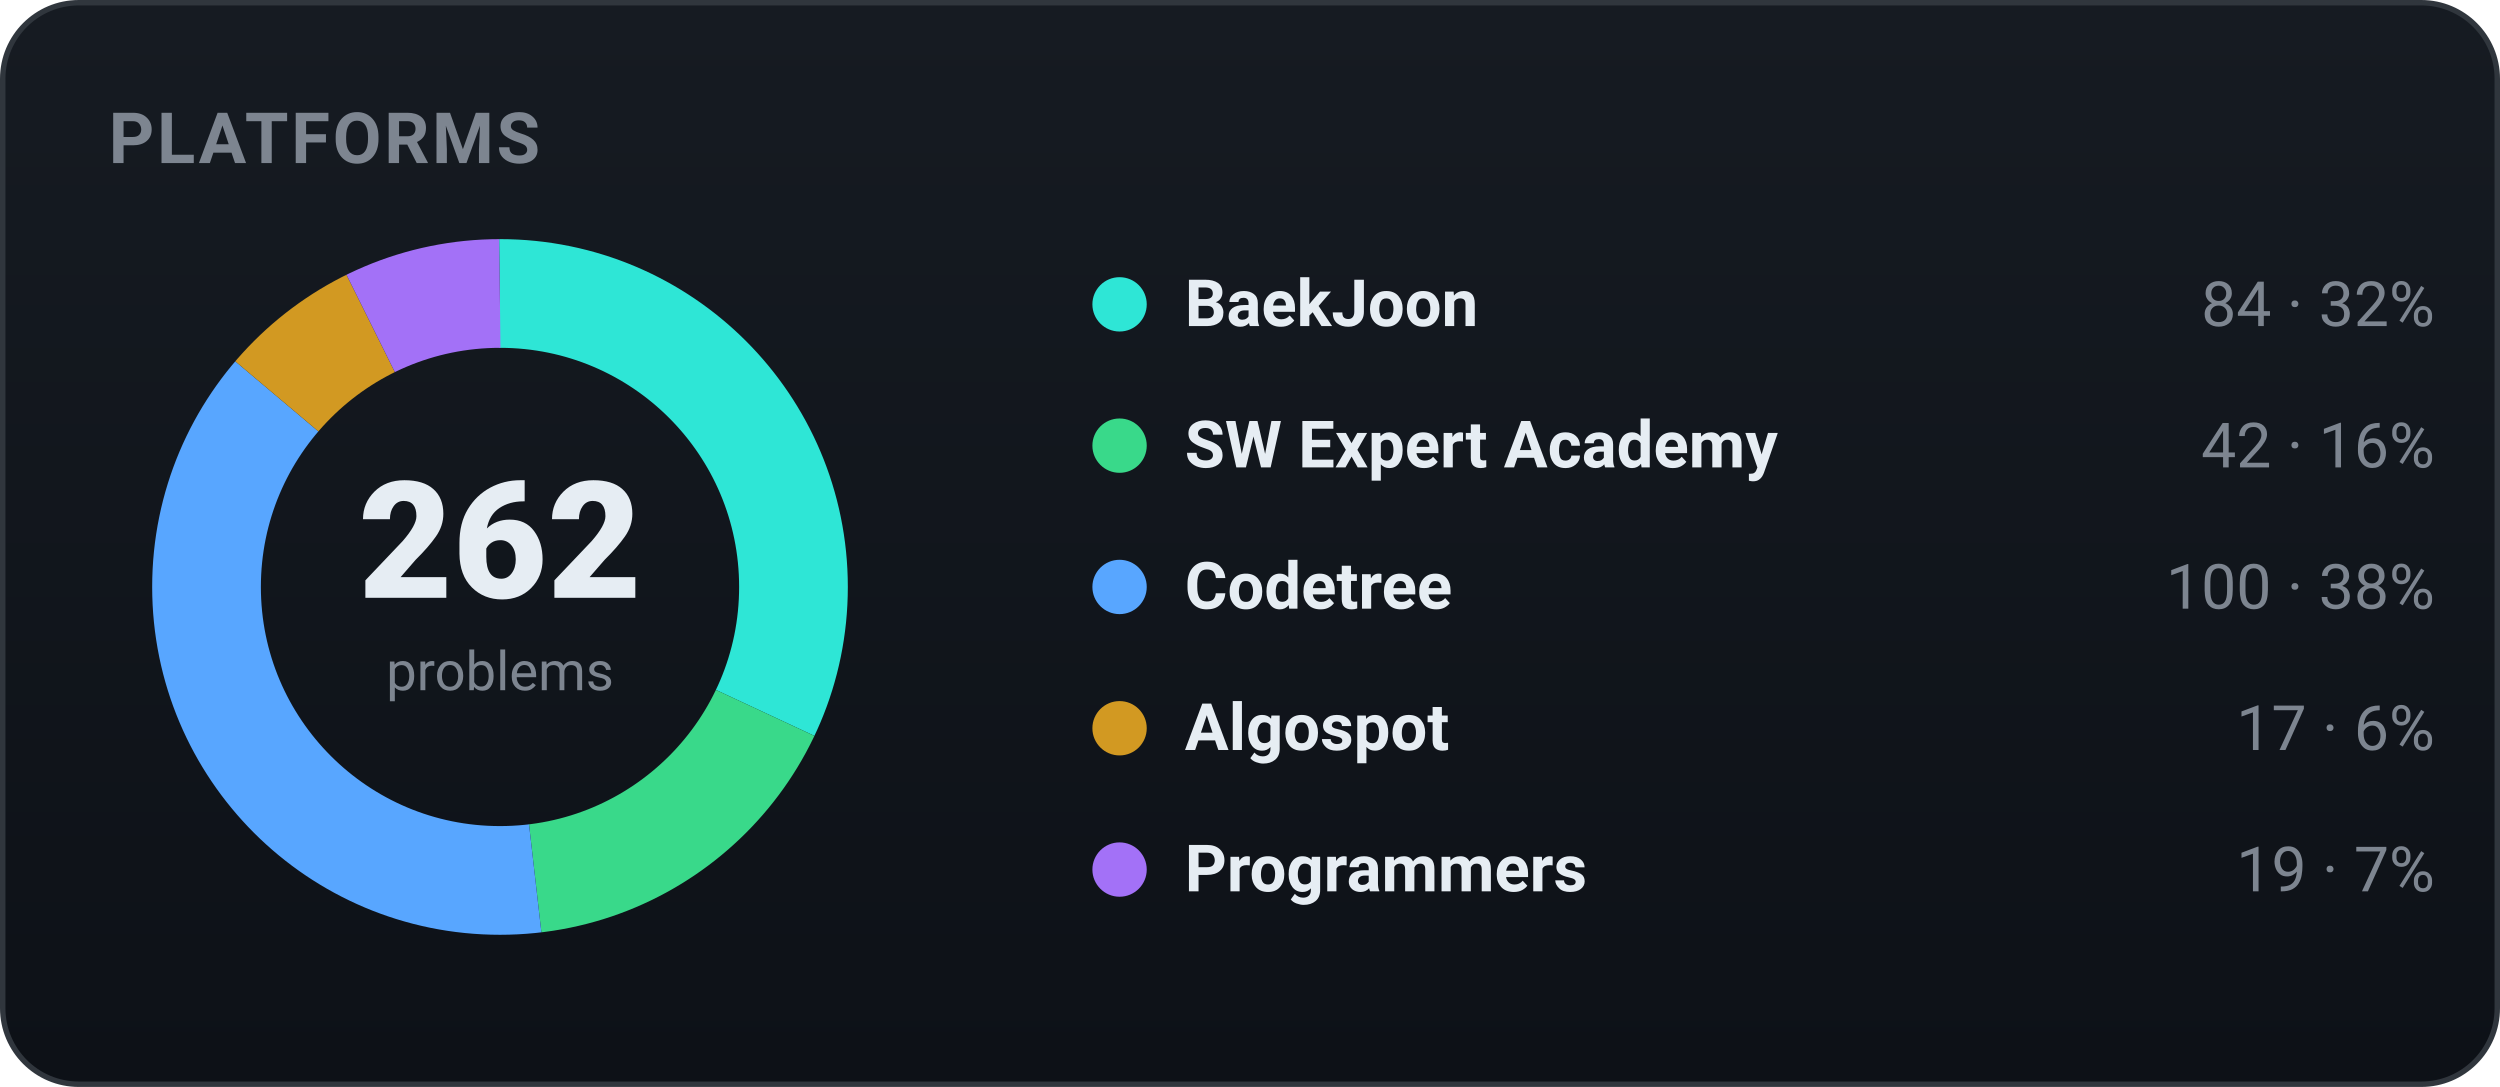
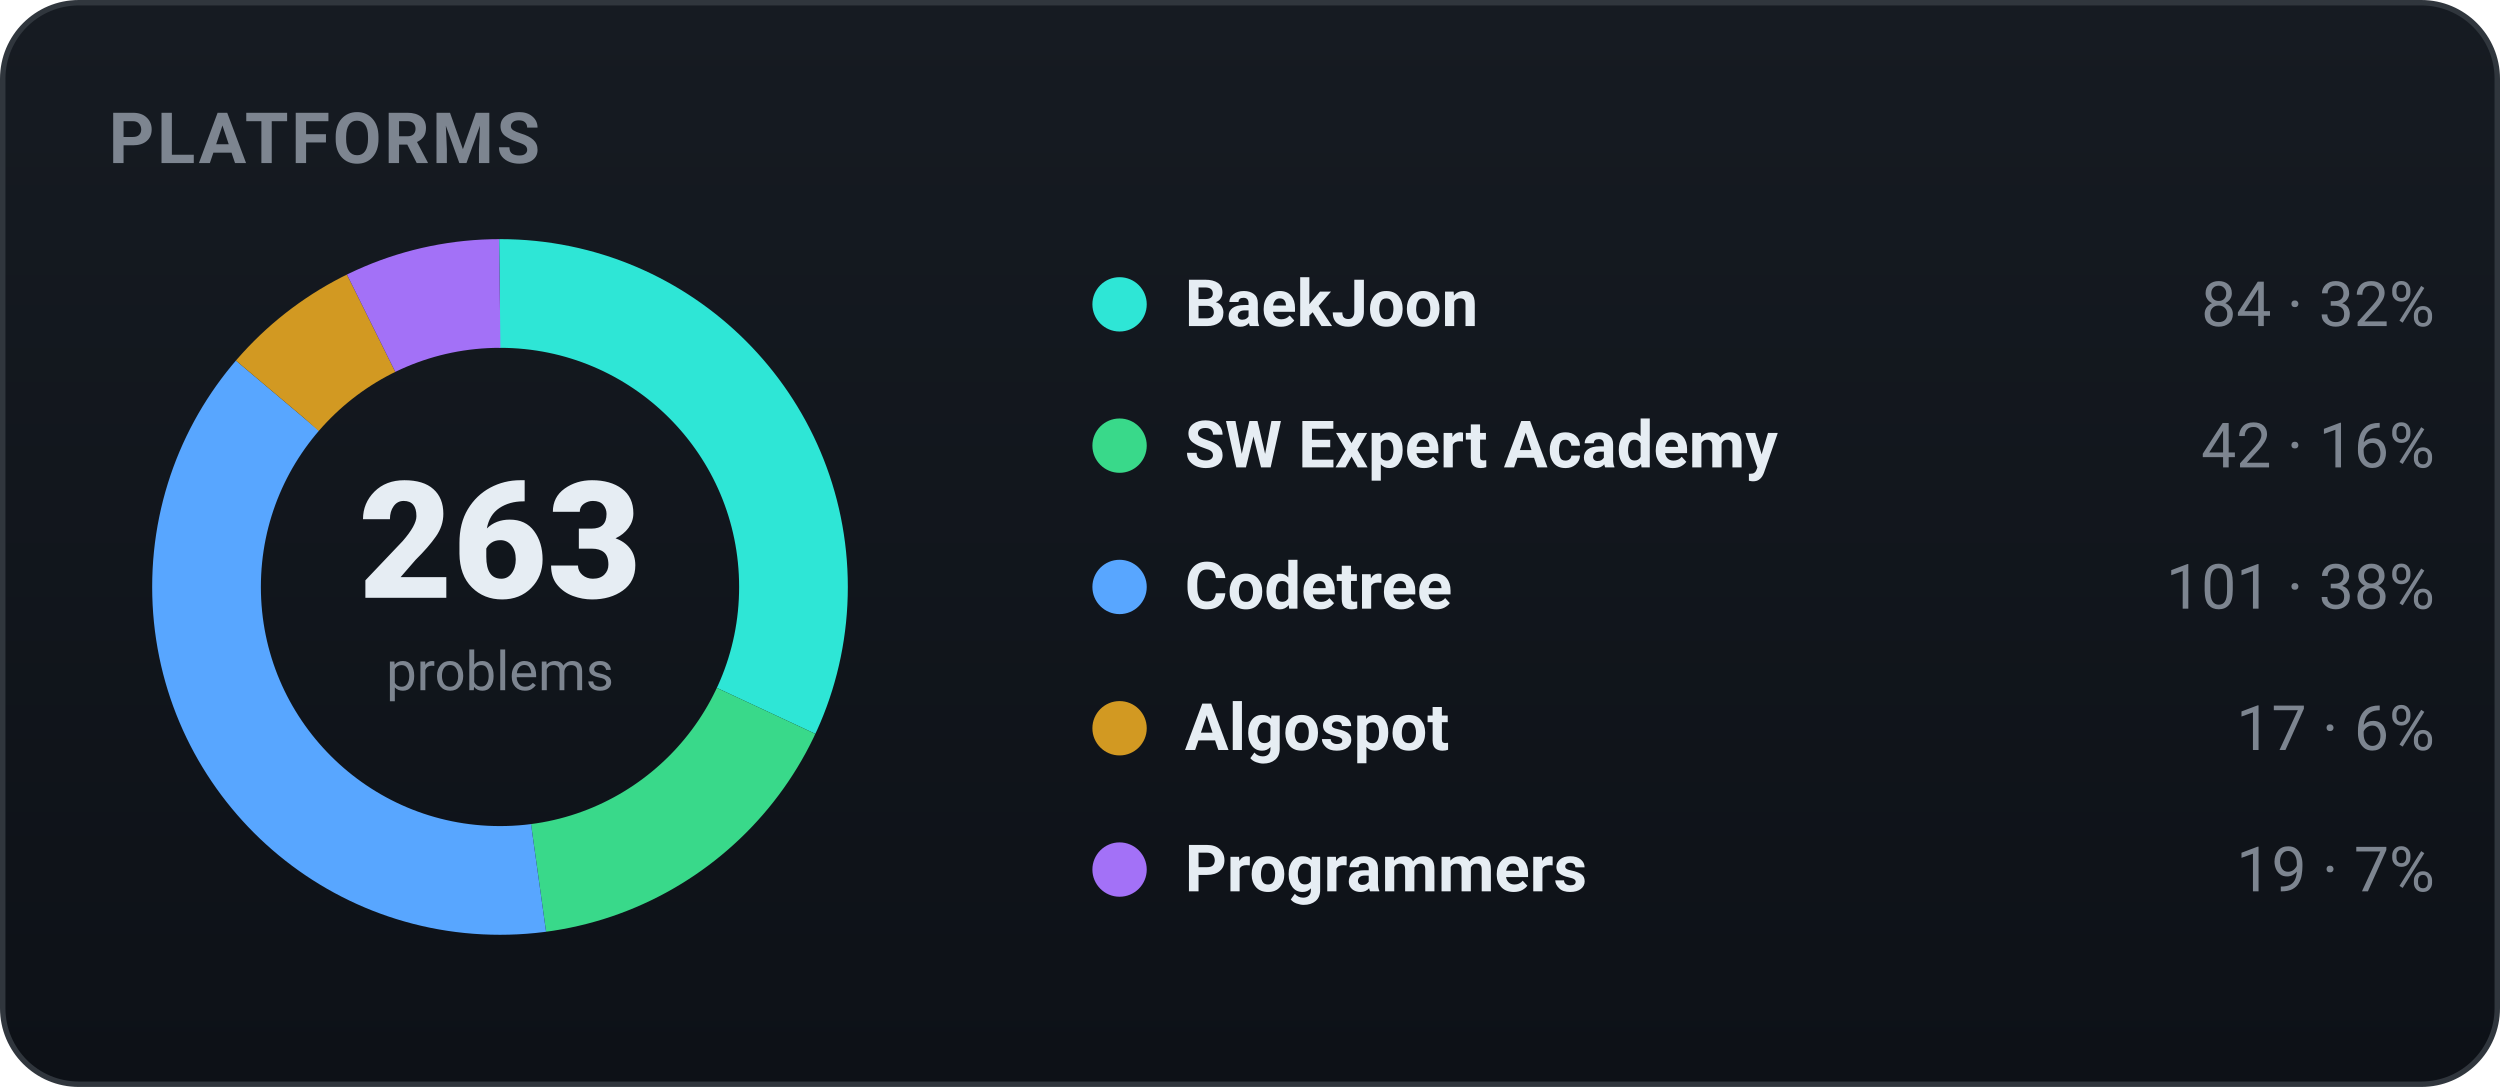
<svg xmlns="http://www.w3.org/2000/svg" width="460" height="200" viewBox="0 0 460 200" role="img" font-family="-apple-system,BlinkMacSystemFont,'Segoe UI',Roboto,'Apple SD Gothic Neo','Malgun Gothic',sans-serif">
  <defs>
    <linearGradient id="bgg" x1="0" y1="0" x2="0" y2="1">
      <stop offset="0" stop-color="#161b22" />
      <stop offset="1" stop-color="#0d1117" />
    </linearGradient>
  </defs>
  <rect x="0.5" y="0.5" width="459" height="199" rx="14" fill="url(#bgg)" stroke="#30363d" />
  <text x="20" y="30" font-family="-apple-system,BlinkMacSystemFont,'Segoe UI',Roboto,'Apple SD Gothic Neo','Malgun Gothic',sans-serif" font-size="13" font-weight="700" fill="#7d8590" letter-spacing="0.5">PLATFORMS</text>
-   <circle cx="92" cy="108" r="54" fill="none" stroke="#2ee6d6" stroke-width="20" stroke-dasharray="108.78 230.51" stroke-dashoffset="-0.00" transform="rotate(-90 92 108)" />
-   <circle cx="92" cy="108" r="54" fill="none" stroke="#39d98a" stroke-width="20" stroke-dasharray="54.39 284.90" stroke-dashoffset="-108.78" transform="rotate(-90 92 108)" />
-   <circle cx="92" cy="108" r="54" fill="none" stroke="#58a6ff" stroke-width="20" stroke-dasharray="129.50 209.79" stroke-dashoffset="-163.17" transform="rotate(-90 92 108)" />
-   <circle cx="92" cy="108" r="54" fill="none" stroke="#d29922" stroke-width="20" stroke-dasharray="22.02 317.28" stroke-dashoffset="-292.67" transform="rotate(-90 92 108)" />
-   <circle cx="92" cy="108" r="54" fill="none" stroke="#a371f7" stroke-width="20" stroke-dasharray="24.61 314.69" stroke-dashoffset="-314.69" transform="rotate(-90 92 108)" />
-   <text x="92" y="110" text-anchor="middle" font-size="30" font-weight="800" fill="#e6edf3">262</text>
+   <circle cx="92" cy="108" r="54" fill="none" stroke="#2ee6d6" stroke-width="20" stroke-dasharray="108.37 230.92" stroke-dashoffset="-0.00" transform="rotate(-90 92 108)" />
+   <circle cx="92" cy="108" r="54" fill="none" stroke="#39d98a" stroke-width="20" stroke-dasharray="54.18 285.11" stroke-dashoffset="-108.37" transform="rotate(-90 92 108)" />
+   <circle cx="92" cy="108" r="54" fill="none" stroke="#58a6ff" stroke-width="20" stroke-dasharray="130.30 208.99" stroke-dashoffset="-162.55" transform="rotate(-90 92 108)" />
+   <circle cx="92" cy="108" r="54" fill="none" stroke="#d29922" stroke-width="20" stroke-dasharray="21.93 317.36" stroke-dashoffset="-292.85" transform="rotate(-90 92 108)" />
+   <circle cx="92" cy="108" r="54" fill="none" stroke="#a371f7" stroke-width="20" stroke-dasharray="24.51 314.78" stroke-dashoffset="-314.78" transform="rotate(-90 92 108)" />
+   <text x="92" y="110" text-anchor="middle" font-size="30" font-weight="800" fill="#e6edf3">263</text>
  <text x="92" y="127" text-anchor="middle" font-size="10" fill="#7d8590">problems</text>
  <circle cx="206" cy="56" r="5" fill="#2ee6d6" />
  <text x="218" y="60" font-size="12" font-weight="600" fill="#e6edf3">BaekJoon</text>
  <text x="448" y="60" text-anchor="end" font-size="11.5" fill="#7d8590">84 · 32%</text>
  <circle cx="206" cy="82" r="5" fill="#39d98a" />
  <text x="218" y="86" font-size="12" font-weight="600" fill="#e6edf3">SW Expert Academy</text>
  <text x="448" y="86" text-anchor="end" font-size="11.5" fill="#7d8590">42 · 16%</text>
  <circle cx="206" cy="108" r="5" fill="#58a6ff" />
  <text x="218" y="112" font-size="12" font-weight="600" fill="#e6edf3">Codetree</text>
-   <text x="448" y="112" text-anchor="end" font-size="11.5" fill="#7d8590">100 · 38%</text>
+   <text x="448" y="112" text-anchor="end" font-size="11.5" fill="#7d8590">101 · 38%</text>
  <circle cx="206" cy="134" r="5" fill="#d29922" />
  <text x="218" y="138" font-size="12" font-weight="600" fill="#e6edf3">Algospot</text>
  <text x="448" y="138" text-anchor="end" font-size="11.5" fill="#7d8590">17 · 6%</text>
  <circle cx="206" cy="160" r="5" fill="#a371f7" />
  <text x="218" y="164" font-size="12" font-weight="600" fill="#e6edf3">Programmers</text>
  <text x="448" y="164" text-anchor="end" font-size="11.5" fill="#7d8590">19 · 7%</text>
</svg>
